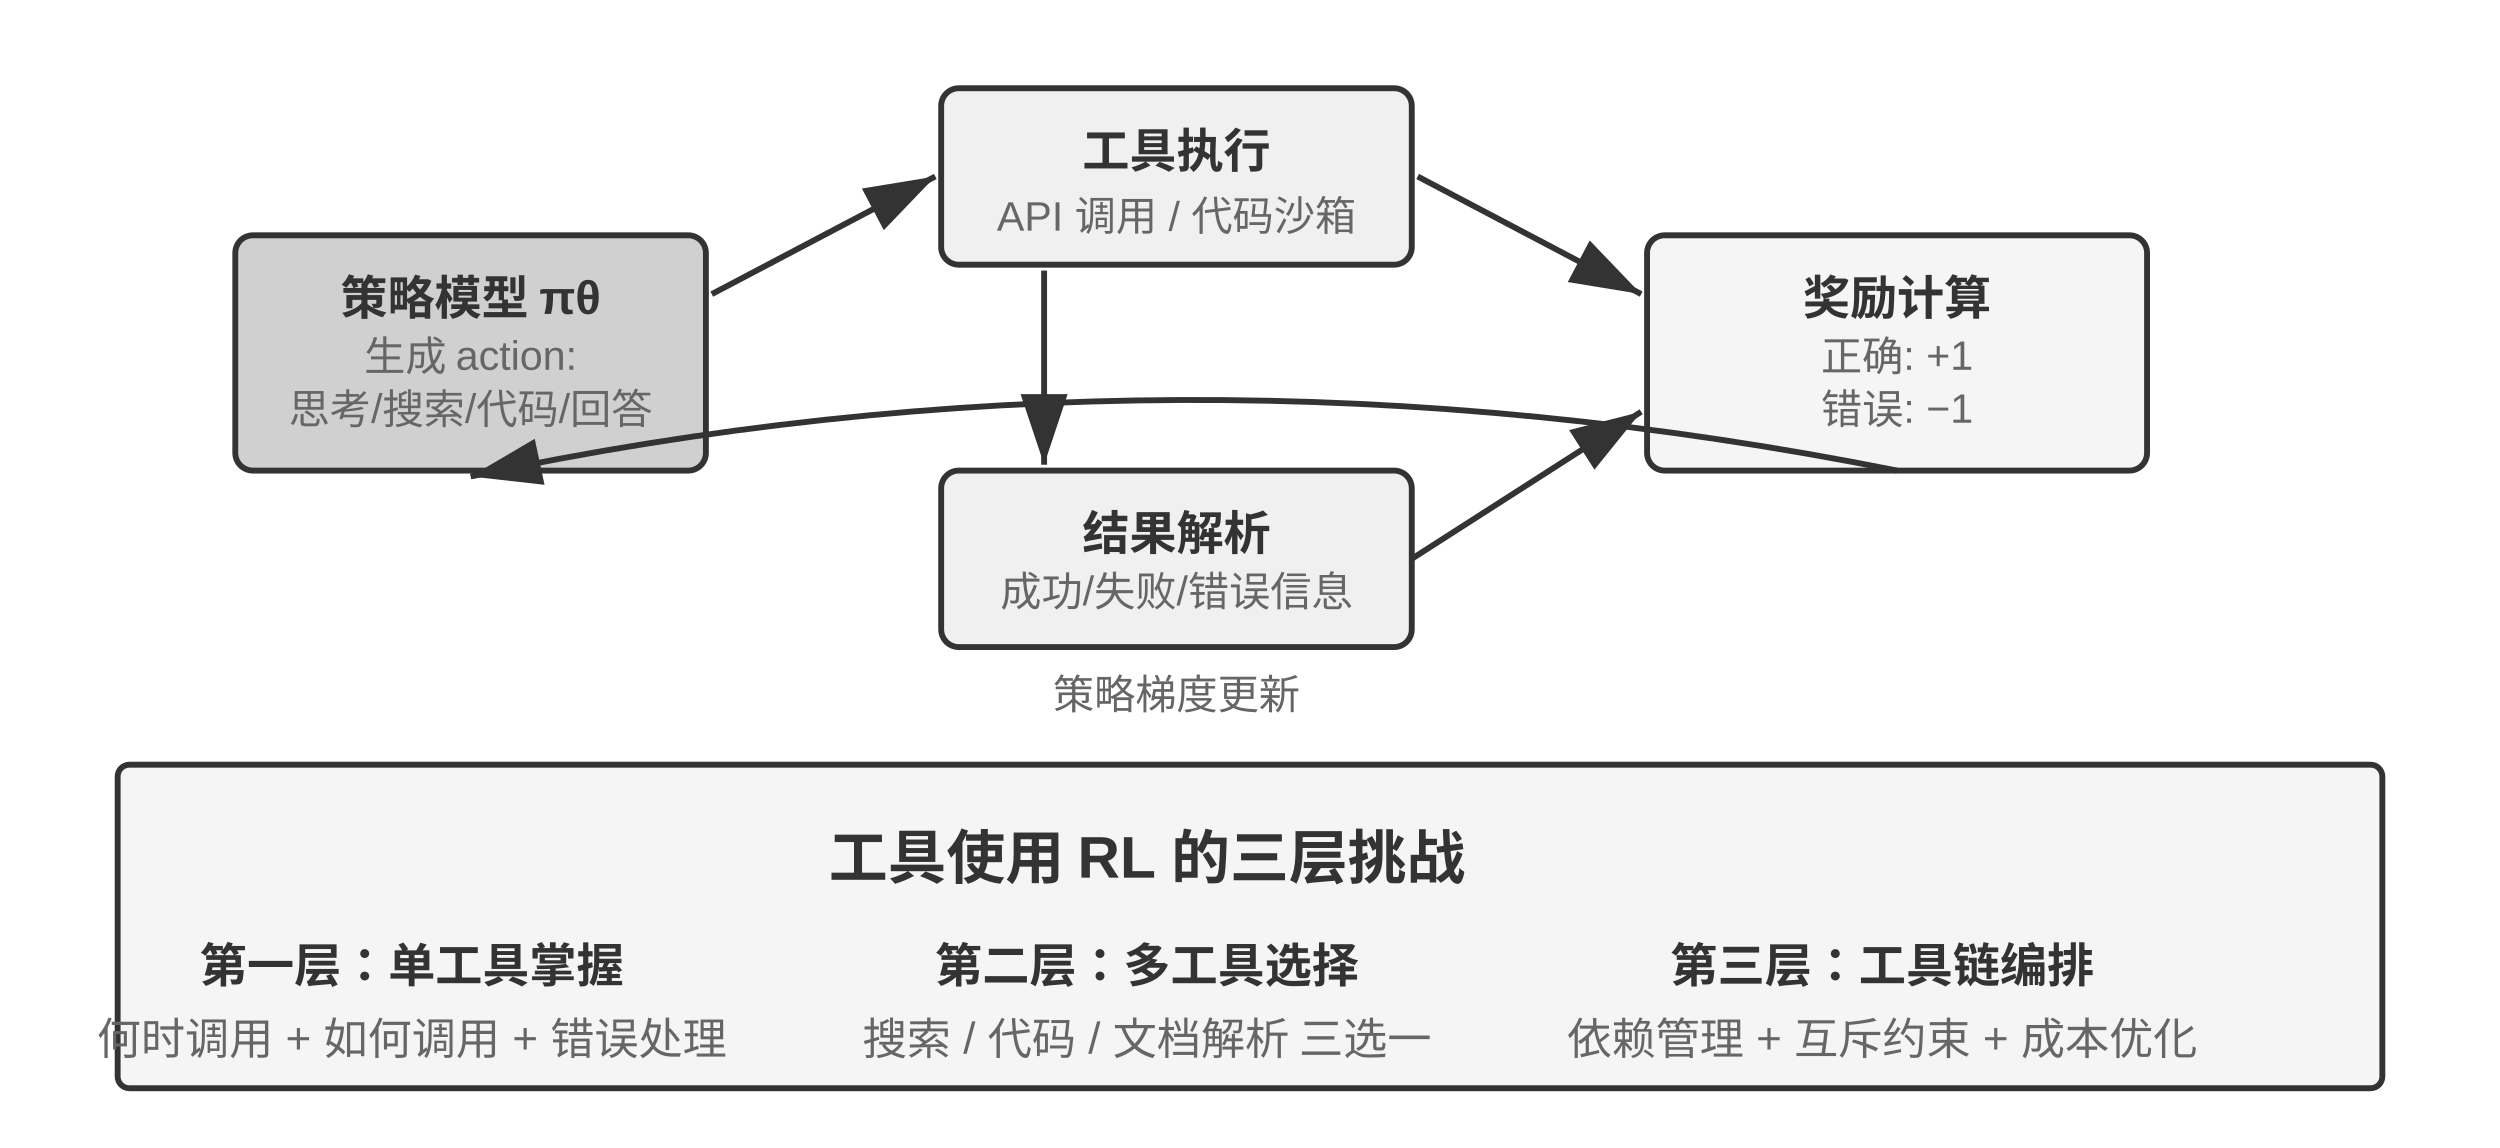
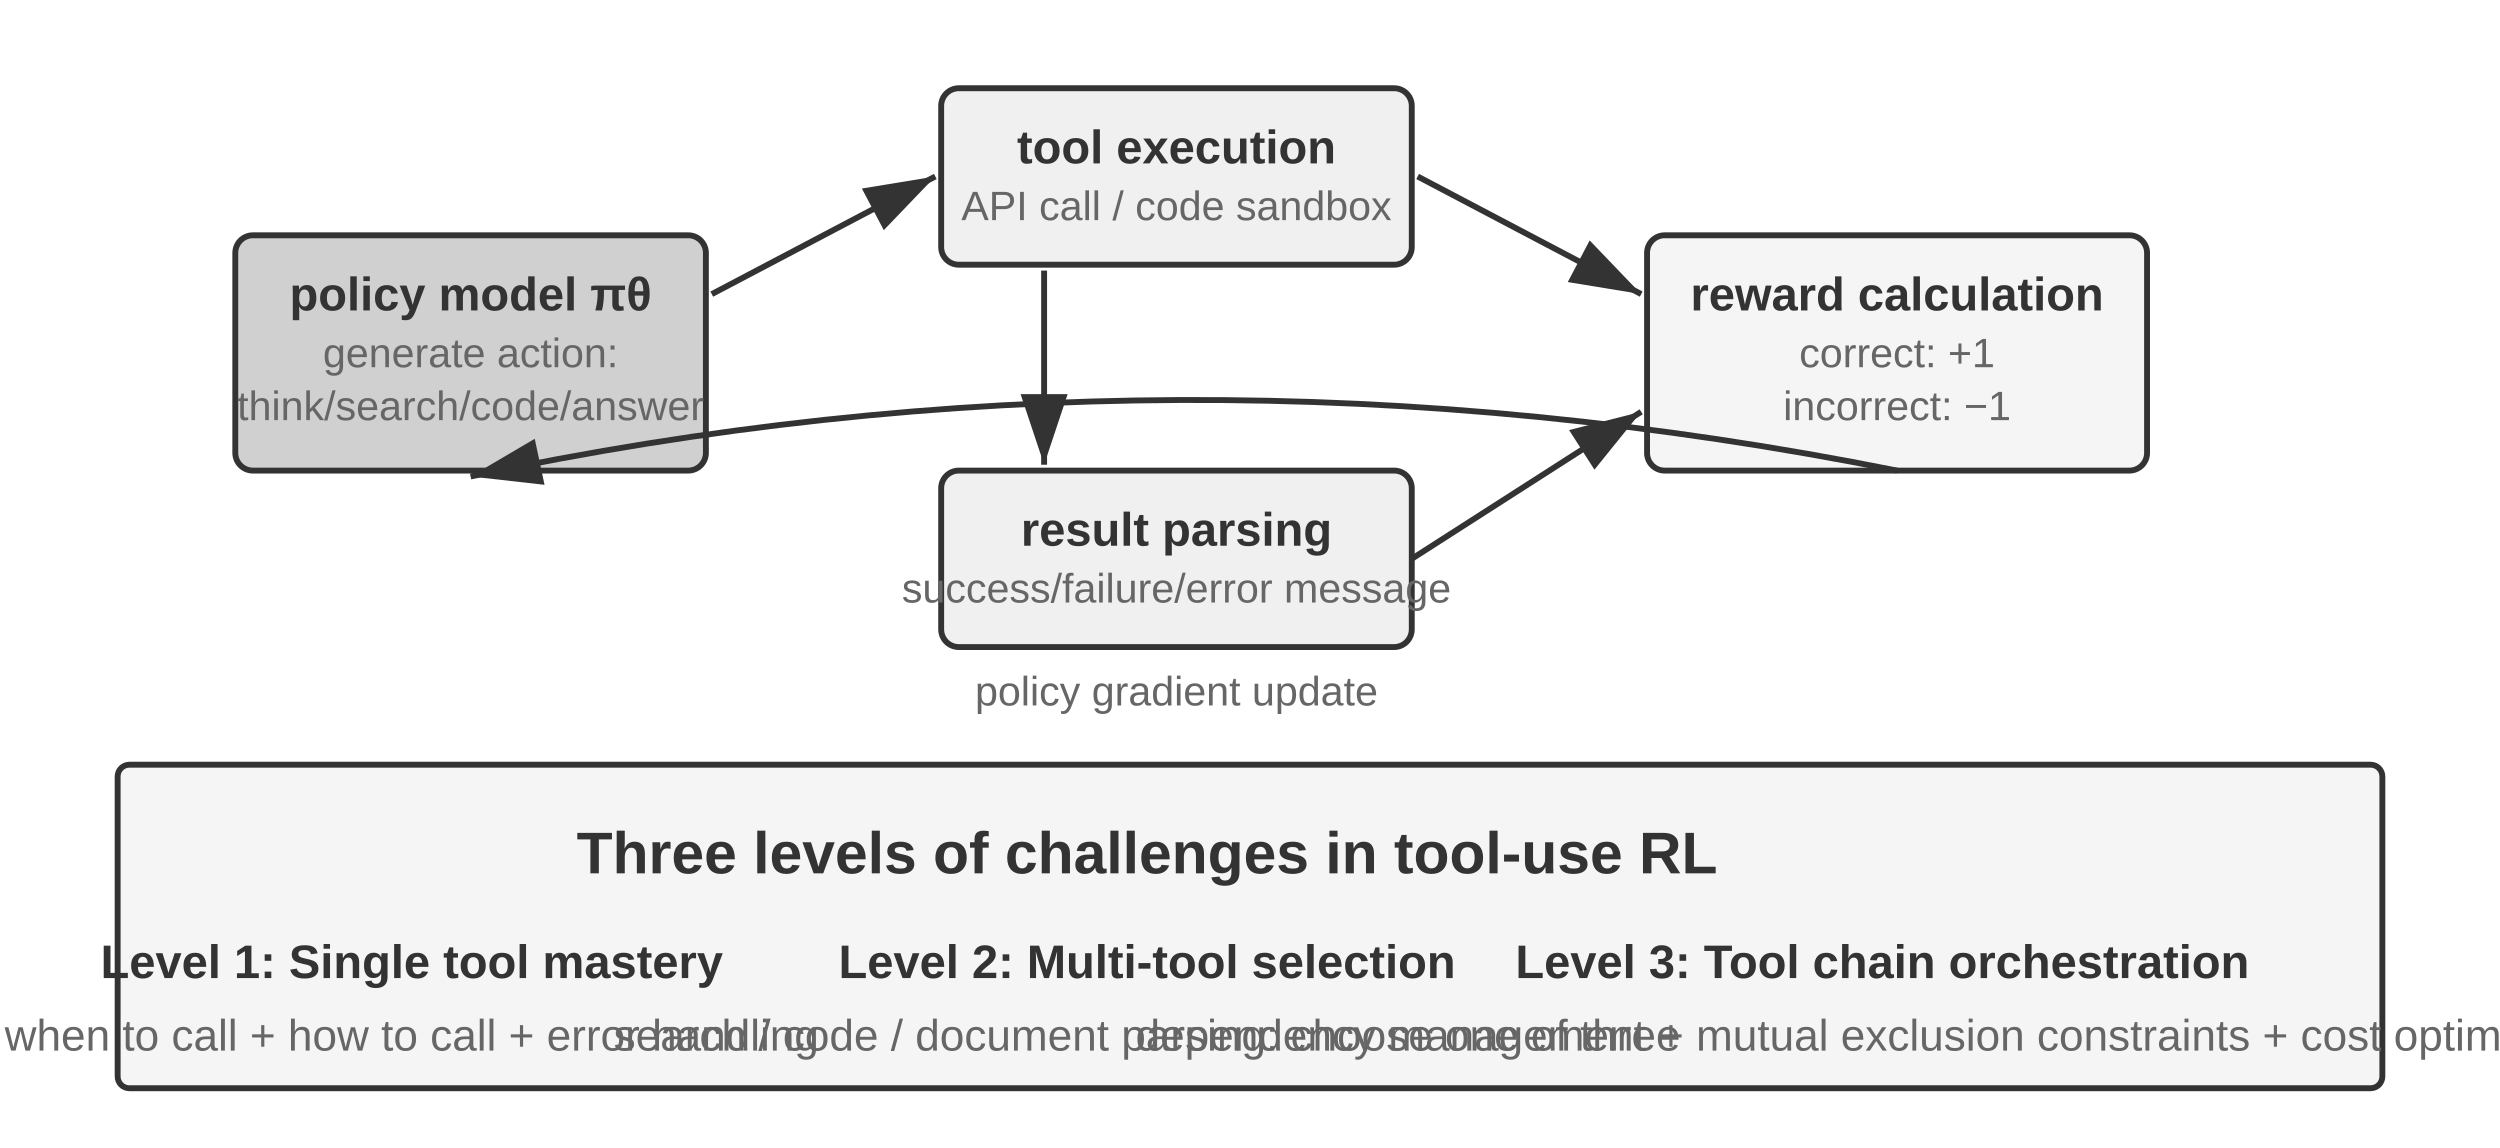
<svg xmlns="http://www.w3.org/2000/svg" viewBox="0 40 850 390" width="850" height="390" style="background:#ffffff">
  <defs>
    <marker id="ah" markerWidth="12" markerHeight="8" refX="12" refY="4" orient="auto">
      <polygon points="0 0, 12 4, 0 8" fill="#333333" />
    </marker>
    <marker id="ah-light" markerWidth="12" markerHeight="8" refX="12" refY="4" orient="auto">
      <polygon points="0 0, 12 4, 0 8" fill="#999999" />
    </marker>
  </defs>
  <rect x="80" y="120" width="160" height="80" rx="6" fill="#d0d0d0" stroke="#333333" stroke-width="2" />
-   <text x="160" y="140" font-family="Arial, 'Helvetica Neue', Helvetica, 'PingFang SC', 'Microsoft YaHei', sans-serif" font-size="16" fill="#333333" text-anchor="middle" dominant-baseline="central" font-weight="bold">策略模型 πθ</text>
-   <text x="160" y="160" font-family="Arial, 'Helvetica Neue', Helvetica, 'PingFang SC', 'Microsoft YaHei', sans-serif" font-size="14" fill="#666666" text-anchor="middle" dominant-baseline="central" font-weight="normal">生成 action:</text>
-   <text x="160" y="178" font-family="Arial, 'Helvetica Neue', Helvetica, 'PingFang SC', 'Microsoft YaHei', sans-serif" font-size="14" fill="#666666" text-anchor="middle" dominant-baseline="central" font-weight="normal">思考/搜索/代码/回答</text>
+   <text x="160" y="140" font-family="Arial, 'Helvetica Neue', Helvetica, 'PingFang SC', 'Microsoft YaHei', sans-serif" font-size="16" fill="#333333" text-anchor="middle" dominant-baseline="central" font-weight="bold">policy model πθ</text>
+   <text x="160" y="160" font-family="Arial, 'Helvetica Neue', Helvetica, 'PingFang SC', 'Microsoft YaHei', sans-serif" font-size="14" fill="#666666" text-anchor="middle" dominant-baseline="central" font-weight="normal">generate action:</text>
+   <text x="160" y="178" font-family="Arial, 'Helvetica Neue', Helvetica, 'PingFang SC', 'Microsoft YaHei', sans-serif" font-size="14" fill="#666666" text-anchor="middle" dominant-baseline="central" font-weight="normal">think/search/code/answer</text>
  <rect x="320" y="70" width="160" height="60" rx="6" fill="#f0f0f0" stroke="#333333" stroke-width="2" />
-   <text x="400" y="90" font-family="Arial, 'Helvetica Neue', Helvetica, 'PingFang SC', 'Microsoft YaHei', sans-serif" font-size="16" fill="#333333" text-anchor="middle" dominant-baseline="central" font-weight="bold">工具执行</text>
-   <text x="400" y="110" font-family="Arial, 'Helvetica Neue', Helvetica, 'PingFang SC', 'Microsoft YaHei', sans-serif" font-size="14" fill="#666666" text-anchor="middle" dominant-baseline="central" font-weight="normal">API 调用 / 代码沙箱</text>
+   <text x="400" y="90" font-family="Arial, 'Helvetica Neue', Helvetica, 'PingFang SC', 'Microsoft YaHei', sans-serif" font-size="16" fill="#333333" text-anchor="middle" dominant-baseline="central" font-weight="bold">tool execution</text>
+   <text x="400" y="110" font-family="Arial, 'Helvetica Neue', Helvetica, 'PingFang SC', 'Microsoft YaHei', sans-serif" font-size="14" fill="#666666" text-anchor="middle" dominant-baseline="central" font-weight="normal">API call / code sandbox</text>
  <rect x="320" y="200" width="160" height="60" rx="6" fill="#f0f0f0" stroke="#333333" stroke-width="2" />
-   <text x="400" y="220" font-family="Arial, 'Helvetica Neue', Helvetica, 'PingFang SC', 'Microsoft YaHei', sans-serif" font-size="16" fill="#333333" text-anchor="middle" dominant-baseline="central" font-weight="bold">结果解析</text>
-   <text x="400" y="240" font-family="Arial, 'Helvetica Neue', Helvetica, 'PingFang SC', 'Microsoft YaHei', sans-serif" font-size="14" fill="#666666" text-anchor="middle" dominant-baseline="central" font-weight="normal">成功/失败/错误信息</text>
+   <text x="400" y="220" font-family="Arial, 'Helvetica Neue', Helvetica, 'PingFang SC', 'Microsoft YaHei', sans-serif" font-size="16" fill="#333333" text-anchor="middle" dominant-baseline="central" font-weight="bold">result parsing</text>
+   <text x="400" y="240" font-family="Arial, 'Helvetica Neue', Helvetica, 'PingFang SC', 'Microsoft YaHei', sans-serif" font-size="14" fill="#666666" text-anchor="middle" dominant-baseline="central" font-weight="normal">success/failure/error message</text>
  <rect x="560" y="120" width="170" height="80" rx="6" fill="#f5f5f5" stroke="#333333" stroke-width="2" />
-   <text x="645" y="140" font-family="Arial, 'Helvetica Neue', Helvetica, 'PingFang SC', 'Microsoft YaHei', sans-serif" font-size="16" fill="#333333" text-anchor="middle" dominant-baseline="central" font-weight="bold">奖励计算</text>
-   <text x="645" y="160" font-family="Arial, 'Helvetica Neue', Helvetica, 'PingFang SC', 'Microsoft YaHei', sans-serif" font-size="14" fill="#666666" text-anchor="middle" dominant-baseline="central" font-weight="normal">正确: +1</text>
-   <text x="645" y="178" font-family="Arial, 'Helvetica Neue', Helvetica, 'PingFang SC', 'Microsoft YaHei', sans-serif" font-size="14" fill="#666666" text-anchor="middle" dominant-baseline="central" font-weight="normal">错误: −1</text>
+   <text x="645" y="140" font-family="Arial, 'Helvetica Neue', Helvetica, 'PingFang SC', 'Microsoft YaHei', sans-serif" font-size="16" fill="#333333" text-anchor="middle" dominant-baseline="central" font-weight="bold">reward calculation</text>
+   <text x="645" y="160" font-family="Arial, 'Helvetica Neue', Helvetica, 'PingFang SC', 'Microsoft YaHei', sans-serif" font-size="14" fill="#666666" text-anchor="middle" dominant-baseline="central" font-weight="normal">correct: +1</text>
+   <text x="645" y="178" font-family="Arial, 'Helvetica Neue', Helvetica, 'PingFang SC', 'Microsoft YaHei', sans-serif" font-size="14" fill="#666666" text-anchor="middle" dominant-baseline="central" font-weight="normal">incorrect: −1</text>
  <line x1="242" y1="140" x2="318" y2="100" stroke="#333333" stroke-width="2" marker-end="url(#ah)" />
  <line x1="482" y1="100" x2="558" y2="140" stroke="#333333" stroke-width="2" marker-end="url(#ah)" />
  <line x1="480" y1="230" x2="558" y2="180" stroke="#333333" stroke-width="2" marker-end="url(#ah)" />
  <line x1="355" y1="132" x2="355" y2="198" stroke="#333333" stroke-width="2" marker-end="url(#ah)" />
  <path d="M 645,200 Q 400,151 160,202" fill="none" stroke="#333333" stroke-width="2" marker-end="url(#ah)" />
-   <text x="400" y="275" font-family="Arial, 'Helvetica Neue', Helvetica, 'PingFang SC', 'Microsoft YaHei', sans-serif" font-size="14" fill="#666666" text-anchor="middle" dominant-baseline="central" font-weight="normal">策略梯度更新</text>
+   <text x="400" y="275" font-family="Arial, 'Helvetica Neue', Helvetica, 'PingFang SC', 'Microsoft YaHei', sans-serif" font-size="14" fill="#666666" text-anchor="middle" dominant-baseline="central" font-weight="normal">policy gradient update</text>
  <rect x="40" y="300" width="770" height="110" rx="4" fill="#f5f5f5" stroke="#333333" stroke-width="2" />
-   <text x="390" y="330" font-family="Arial, 'Helvetica Neue', Helvetica, 'PingFang SC', 'Microsoft YaHei', sans-serif" font-size="20" fill="#333333" text-anchor="middle" dominant-baseline="central" font-weight="bold">工具使用 RL 的三层挑战</text>
-   <text x="140" y="367" font-family="Arial, 'Helvetica Neue', Helvetica, 'PingFang SC', 'Microsoft YaHei', sans-serif" font-size="16" fill="#333333" text-anchor="middle" dominant-baseline="central" font-weight="bold">第一层：单工具掌握</text>
-   <text x="140" y="392" font-family="Arial, 'Helvetica Neue', Helvetica, 'PingFang SC', 'Microsoft YaHei', sans-serif" font-size="15" fill="#666666" text-anchor="middle" dominant-baseline="central" font-weight="normal">何时调用 + 如何调用 + 错误处理</text>
-   <text x="390" y="367" font-family="Arial, 'Helvetica Neue', Helvetica, 'PingFang SC', 'Microsoft YaHei', sans-serif" font-size="16" fill="#333333" text-anchor="middle" dominant-baseline="central" font-weight="bold">第二层：多工具选择</text>
-   <text x="390" y="392" font-family="Arial, 'Helvetica Neue', Helvetica, 'PingFang SC', 'Microsoft YaHei', sans-serif" font-size="15" fill="#666666" text-anchor="middle" dominant-baseline="central" font-weight="normal">搜索 / 代码 / 文档解析 三选一</text>
-   <text x="640" y="367" font-family="Arial, 'Helvetica Neue', Helvetica, 'PingFang SC', 'Microsoft YaHei', sans-serif" font-size="16" fill="#333333" text-anchor="middle" dominant-baseline="central" font-weight="bold">第三层：工具链编排</text>
-   <text x="640" y="392" font-family="Arial, 'Helvetica Neue', Helvetica, 'PingFang SC', 'Microsoft YaHei', sans-serif" font-size="15" fill="#666666" text-anchor="middle" dominant-baseline="central" font-weight="normal">依赖管理 + 互斥约束 + 成本优化</text>
+   <text x="390" y="330" font-family="Arial, 'Helvetica Neue', Helvetica, 'PingFang SC', 'Microsoft YaHei', sans-serif" font-size="20" fill="#333333" text-anchor="middle" dominant-baseline="central" font-weight="bold">Three levels of challenges in tool-use RL</text>
+   <text x="140" y="367" font-family="Arial, 'Helvetica Neue', Helvetica, 'PingFang SC', 'Microsoft YaHei', sans-serif" font-size="16" fill="#333333" text-anchor="middle" dominant-baseline="central" font-weight="bold">Level 1: Single tool mastery</text>
+   <text x="140" y="392" font-family="Arial, 'Helvetica Neue', Helvetica, 'PingFang SC', 'Microsoft YaHei', sans-serif" font-size="15" fill="#666666" text-anchor="middle" dominant-baseline="central" font-weight="normal">when to call + how to call + error handling</text>
+   <text x="390" y="367" font-family="Arial, 'Helvetica Neue', Helvetica, 'PingFang SC', 'Microsoft YaHei', sans-serif" font-size="16" fill="#333333" text-anchor="middle" dominant-baseline="central" font-weight="bold">Level 2: Multi-tool selection</text>
+   <text x="390" y="392" font-family="Arial, 'Helvetica Neue', Helvetica, 'PingFang SC', 'Microsoft YaHei', sans-serif" font-size="15" fill="#666666" text-anchor="middle" dominant-baseline="central" font-weight="normal">search / code / document parsing: choose one of three</text>
+   <text x="640" y="367" font-family="Arial, 'Helvetica Neue', Helvetica, 'PingFang SC', 'Microsoft YaHei', sans-serif" font-size="16" fill="#333333" text-anchor="middle" dominant-baseline="central" font-weight="bold">Level 3: Tool chain orchestration</text>
+   <text x="640" y="392" font-family="Arial, 'Helvetica Neue', Helvetica, 'PingFang SC', 'Microsoft YaHei', sans-serif" font-size="15" fill="#666666" text-anchor="middle" dominant-baseline="central" font-weight="normal">dependency management + mutual exclusion constraints + cost optimization</text>
</svg>
